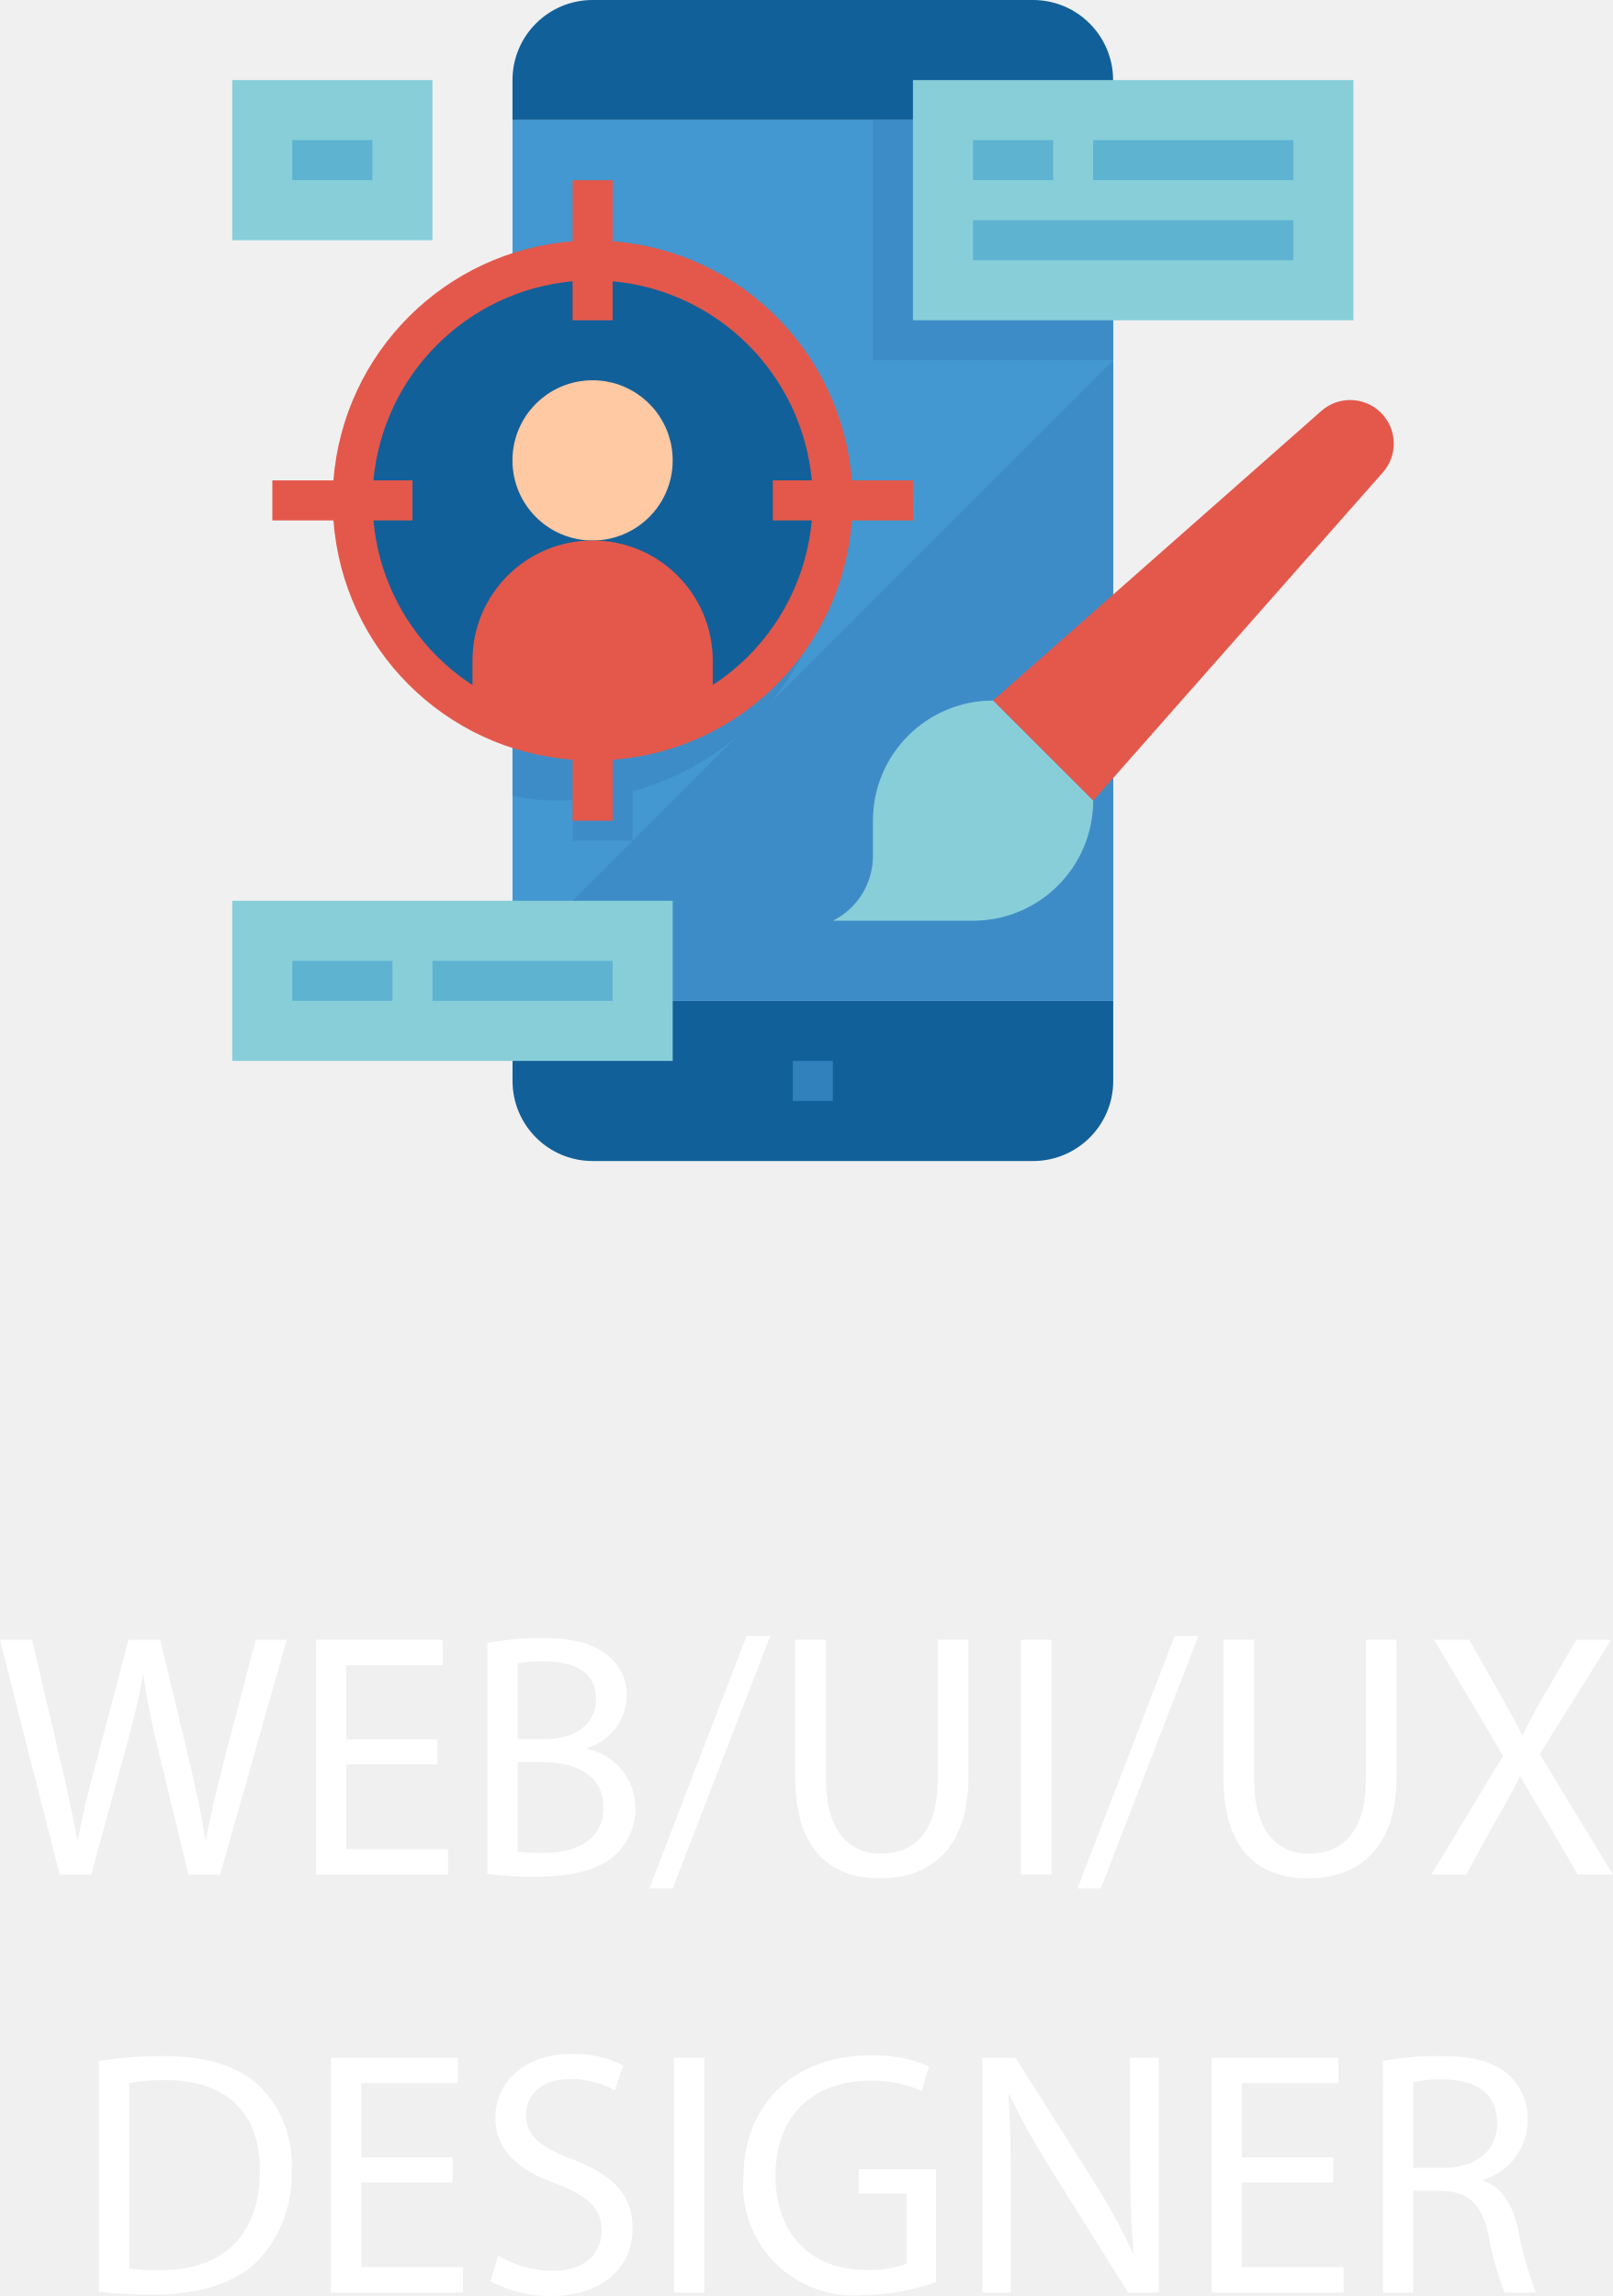
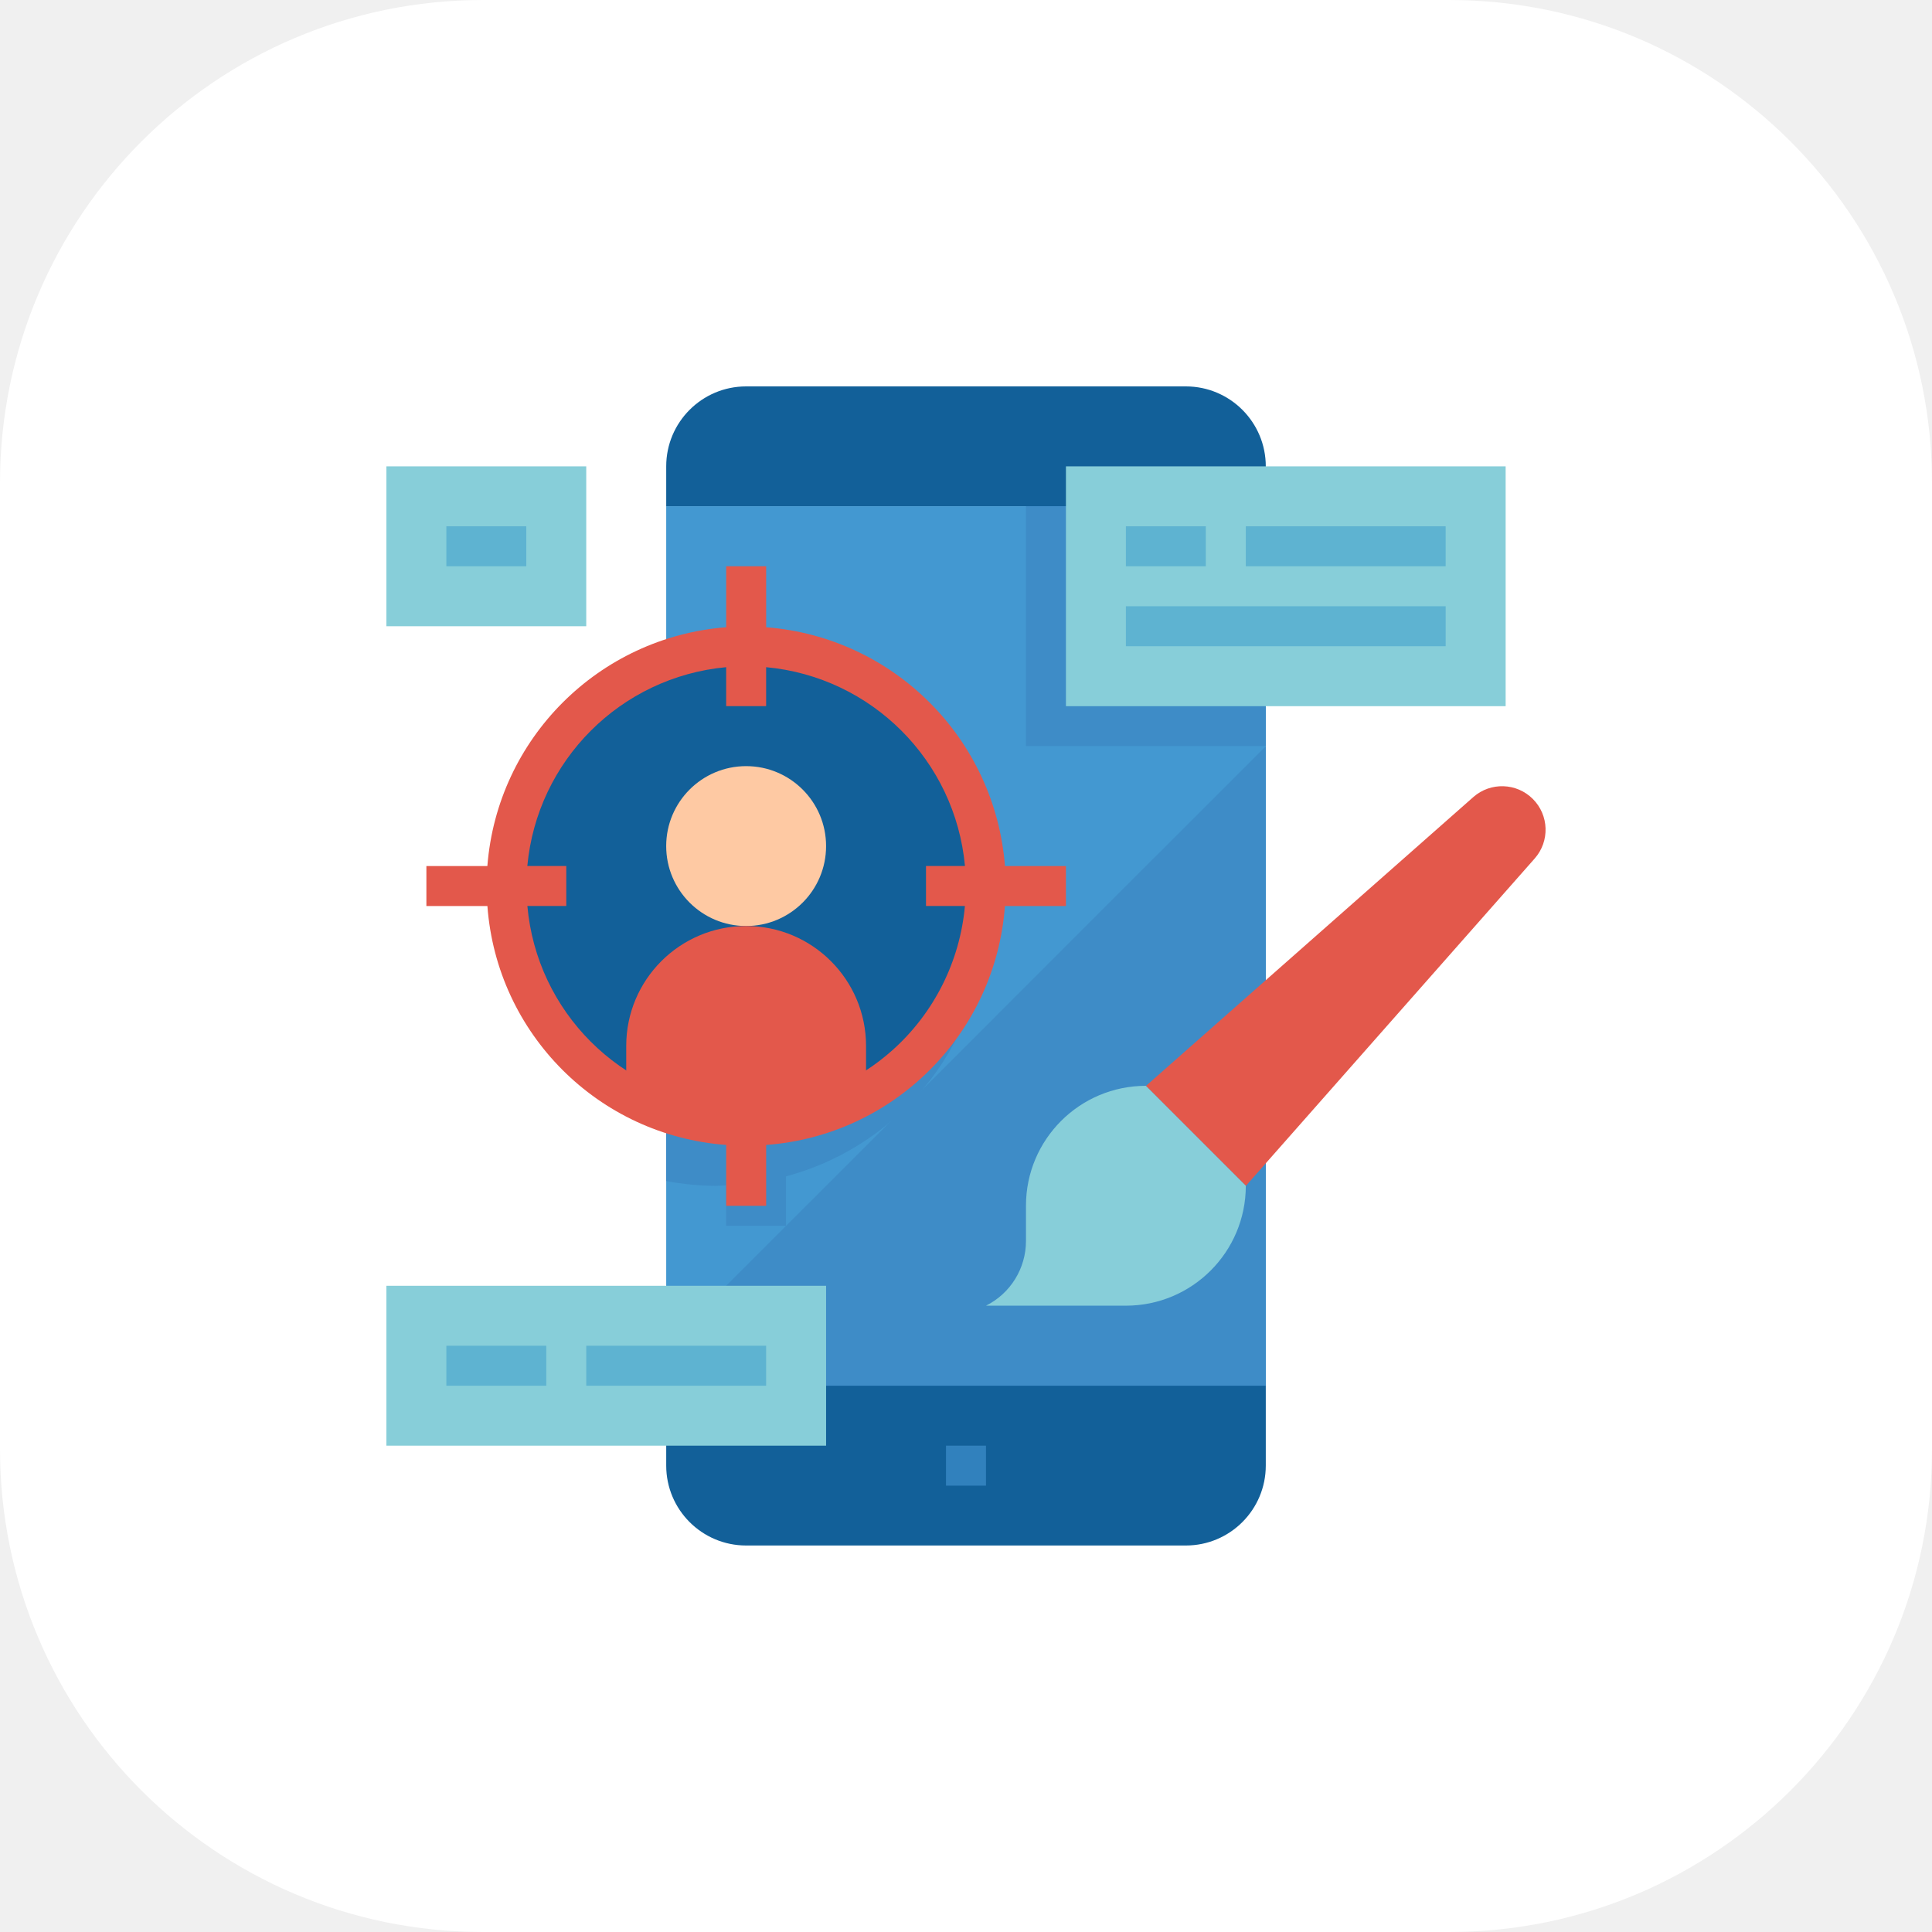
- <svg xmlns="http://www.w3.org/2000/svg" id="Component_11_1" data-name="Component 11 – 1" width="138.898" height="197.762" viewBox="0 0 138.898 197.762">
-   <g id="Group_139" data-name="Group 139" transform="translate(-3169.726 -3968.26)">
-     <g id="Group_138" data-name="Group 138">
-       <path id="Path_433" data-name="Path 433" d="M3174.856,4129.722l-5.13-20.219h2.76l2.4,10.23c.6,2.52,1.139,5.039,1.5,6.989h.06c.329-2.01.959-4.41,1.65-7.019l2.7-10.2h2.729l2.46,10.259c.57,2.4,1.11,4.8,1.41,6.93h.06c.42-2.22.99-4.47,1.62-6.989l2.67-10.2h2.67l-5.731,20.219h-2.729l-2.55-10.529a60.909,60.909,0,0,1-1.32-6.6h-.06a63.079,63.079,0,0,1-1.559,6.6l-2.881,10.529Z" fill="#fff" />
-       <path id="Path_434" data-name="Path 434" d="M3207.406,4120.243h-7.859v7.29h8.759v2.189h-11.37V4109.5h10.92v2.19h-8.309v6.39h7.859Z" fill="#fff" />
-       <path id="Path_435" data-name="Path 435" d="M3211.7,4109.773a25.323,25.323,0,0,1,4.771-.42c2.609,0,4.289.45,5.548,1.47a4.237,4.237,0,0,1,1.68,3.57,4.8,4.8,0,0,1-3.42,4.44v.06a5.21,5.21,0,0,1,4.17,5.069,5.449,5.449,0,0,1-1.709,4.05c-1.41,1.29-3.69,1.89-6.99,1.89a30.709,30.709,0,0,1-4.05-.239Zm2.61,8.279h2.37c2.759,0,4.38-1.439,4.38-3.389,0-2.37-1.8-3.3-4.44-3.3a11.205,11.205,0,0,0-2.31.18Zm0,9.691a14,14,0,0,0,2.19.119c2.7,0,5.189-.989,5.189-3.93,0-2.76-2.369-3.9-5.218-3.9h-2.161Z" fill="#fff" />
-       <path id="Path_436" data-name="Path 436" d="M3225.646,4130.922l8.369-21.749h2.04l-8.4,21.749Z" fill="#fff" />
-       <path id="Path_437" data-name="Path 437" d="M3240.855,4109.5v11.969c0,4.531,2.01,6.45,4.71,6.45,3,0,4.92-1.98,4.92-6.45V4109.5h2.64v11.79c0,6.21-3.27,8.759-7.65,8.759-4.139,0-7.259-2.37-7.259-8.639V4109.5Z" fill="#fff" />
-       <path id="Path_438" data-name="Path 438" d="M3260.265,4109.5v20.219h-2.61V4109.5Z" fill="#fff" />
-       <path id="Path_439" data-name="Path 439" d="M3262.515,4130.922l8.37-21.749h2.04l-8.4,21.749Z" fill="#fff" />
-       <path id="Path_440" data-name="Path 440" d="M3277.724,4109.5v11.969c0,4.531,2.01,6.45,4.71,6.45,3,0,4.92-1.98,4.92-6.45V4109.5h2.64v11.79c0,6.21-3.27,8.759-7.649,8.759-4.14,0-7.26-2.37-7.26-8.639V4109.5Z" fill="#fff" />
-       <path id="Path_441" data-name="Path 441" d="M3305.594,4129.722l-2.58-4.469c-1.049-1.71-1.709-2.821-2.34-3.991h-.06c-.569,1.17-1.14,2.25-2.19,4.021l-2.43,4.439h-3l6.18-10.229-5.94-9.99h3.03l2.67,4.74c.75,1.32,1.32,2.34,1.861,3.42h.09c.569-1.2,1.08-2.13,1.83-3.42l2.759-4.74h3l-6.15,9.839,6.3,10.38Z" fill="#fff" />
-       <path id="Path_442" data-name="Path 442" d="M3178.246,4145.773a37.421,37.421,0,0,1,5.551-.42c3.75,0,6.42.87,8.189,2.52a9.312,9.312,0,0,1,2.85,7.259,10.7,10.7,0,0,1-2.91,7.861c-1.89,1.889-5.01,2.909-8.94,2.909a42.424,42.424,0,0,1-4.74-.239Zm2.61,17.879a16.472,16.472,0,0,0,2.64.15c5.58,0,8.609-3.12,8.609-8.58.032-4.769-2.67-7.8-8.189-7.8a14.845,14.845,0,0,0-3.06.27Z" fill="#fff" />
-       <path id="Path_443" data-name="Path 443" d="M3208.7,4156.243h-7.859v7.29h8.76v2.189h-11.37V4145.5h10.919v2.19h-8.309v6.39h7.859Z" fill="#fff" />
-       <path id="Path_444" data-name="Path 444" d="M3212.626,4162.543a9.256,9.256,0,0,0,4.679,1.319c2.67,0,4.23-1.409,4.23-3.449,0-1.891-1.08-2.97-3.81-4.021-3.3-1.17-5.339-2.88-5.339-5.729,0-3.15,2.61-5.49,6.54-5.49a9.176,9.176,0,0,1,4.469.99l-.719,2.13a8.059,8.059,0,0,0-3.84-.96c-2.76,0-3.811,1.65-3.811,3.03,0,1.89,1.231,2.82,4.021,3.9,3.42,1.321,5.159,2.971,5.159,5.941,0,3.12-2.31,5.819-7.079,5.819a10.436,10.436,0,0,1-5.16-1.29Z" fill="#fff" />
-       <path id="Path_445" data-name="Path 445" d="M3230.386,4145.5v20.219h-2.611V4145.5Z" fill="#fff" />
-       <path id="Path_446" data-name="Path 446" d="M3250.336,4164.822a18.805,18.805,0,0,1-6.211,1.11,9.5,9.5,0,0,1-10.379-10.2c.029-6.03,4.17-10.439,10.949-10.439a12.506,12.506,0,0,1,5.04.929l-.63,2.13a10.476,10.476,0,0,0-4.469-.87c-4.92,0-8.13,3.06-8.13,8.13,0,5.13,3.09,8.159,7.8,8.159a8.489,8.489,0,0,0,3.48-.54V4157.2h-4.109v-2.1h6.66Z" fill="#fff" />
-       <path id="Path_447" data-name="Path 447" d="M3254.326,4165.722V4145.5h2.85l6.479,10.23a57.163,57.163,0,0,1,3.63,6.569l.061-.03c-.241-2.7-.3-5.159-.3-8.31V4145.5h2.461v20.219h-2.641l-6.42-10.26a63.876,63.876,0,0,1-3.779-6.75l-.09.031c.149,2.55.209,4.98.209,8.34v8.639Z" fill="#fff" />
-       <path id="Path_448" data-name="Path 448" d="M3284.535,4156.243h-7.859v7.29h8.759v2.189h-11.37V4145.5h10.92v2.19h-8.309v6.39h7.859Z" fill="#fff" />
-       <path id="Path_449" data-name="Path 449" d="M3288.824,4145.773a27.193,27.193,0,0,1,5.01-.42c2.791,0,4.59.51,5.85,1.65a5.035,5.035,0,0,1,1.59,3.839,5.31,5.31,0,0,1-3.809,5.161v.089c1.559.54,2.49,1.981,2.969,4.08a32.162,32.162,0,0,0,1.56,5.55h-2.7a26.153,26.153,0,0,1-1.351-4.83c-.6-2.79-1.68-3.84-4.05-3.93h-2.46v8.76h-2.61Zm2.61,9.21h2.67c2.79,0,4.56-1.53,4.56-3.84,0-2.61-1.89-3.75-4.65-3.78a10.732,10.732,0,0,0-2.58.24Z" fill="#fff" />
+ <svg xmlns="http://www.w3.org/2000/svg" id="experienceWeb" width="100" height="100" viewBox="0 0 100 100">
+   <g id="Group_485" data-name="Group 485" transform="translate(-933 -3263)">
+     <g id="Group_483" data-name="Group 483" transform="translate(394 124)">
+       <g id="Group_477" data-name="Group 477" transform="translate(209 -15)">
+         <g id="Group_472" data-name="Group 472" transform="translate(-61 343)">
+           <g id="Group_446" data-name="Group 446" transform="translate(265 -3530)">
+             <rect id="Rectangle_75" data-name="Rectangle 75" width="100" height="100" rx="25" transform="translate(126 6341)" fill="#fff" />
+           </g>
+         </g>
+       </g>
    </g>
-   </g>
-   <g id="Group_141" data-name="Group 141" transform="translate(-3180.079 -3968.26)">
-     <path id="Path_450" data-name="Path 450" d="M3269.044,3968.26h-37.931a6.9,6.9,0,0,0-6.9,6.9v3.448h51.724v-3.448A6.9,6.9,0,0,0,3269.044,3968.26Z" fill="#126099" />
-     <path id="Path_451" data-name="Path 451" d="M3224.217,4061.363a6.9,6.9,0,0,0,6.9,6.9h37.931a6.9,6.9,0,0,0,6.9-6.9v-6.9h-51.724Z" fill="#126099" />
-     <path id="Path_452" data-name="Path 452" d="M3224.217,3978.6h51.724v75.862h-51.724Z" fill="#4398d1" />
-     <path id="Path_453" data-name="Path 453" d="M3251.8,4013.95a23.214,23.214,0,0,0-27.586-22.86v45.72a23.367,23.367,0,0,0,4.31.415c.291,0,.574-.032.862-.042v3.491h5.172v-4.268A23.263,23.263,0,0,0,3251.8,4013.95Z" fill="#3e8cc7" />
-     <path id="Path_454" data-name="Path 454" d="M3224.217,4051.019v3.448h51.724v-55.173Z" fill="#3e8cc7" />
-     <path id="Path_455" data-name="Path 455" d="M3248.354,4059.639h3.449v3.449h-3.449Z" fill="#3181bd" />
-     <path id="Path_456" data-name="Path 456" d="M3251.8,4011.363a20.617,20.617,0,1,1-6.039-14.651A20.69,20.69,0,0,1,3251.8,4011.363Z" fill="#126099" />
-     <path id="Path_457" data-name="Path 457" d="M3238.01,4007.915a6.9,6.9,0,1,1-6.9-6.9A6.9,6.9,0,0,1,3238.01,4007.915Z" fill="#fec9a3" />
-     <path id="Path_458" data-name="Path 458" d="M3265.6,4028.6l28.246-24.923a3.753,3.753,0,0,1,5.3,5.3l-24.922,28.246Z" fill="#e3584b" />
-     <path id="Path_459" data-name="Path 459" d="M3265.6,4028.6a10.346,10.346,0,0,0-10.345,10.345v3.041a6.237,6.237,0,0,1-3.448,5.579h12.069a10.346,10.346,0,0,0,10.345-10.345Z" fill="#87ced9" />
-     <path id="Path_460" data-name="Path 460" d="M3200.079,4045.846h37.931v13.793h-37.931Z" fill="#87ced9" />
-     <path id="Path_461" data-name="Path 461" d="M3205.251,4051.019h8.621v3.448h-8.621Z" fill="#5eb3d1" />
-     <path id="Path_462" data-name="Path 462" d="M3217.32,4051.019h15.517v3.448H3217.32Z" fill="#5eb3d1" />
-     <path id="Path_463" data-name="Path 463" d="M3200.079,3975.157h17.241v13.793h-17.241Z" fill="#87ced9" />
-     <path id="Path_464" data-name="Path 464" d="M3205.251,3980.329h6.9v3.448h-6.9Z" fill="#5eb3d1" />
-     <path id="Path_465" data-name="Path 465" d="M3231.113,4014.812a10.345,10.345,0,0,0-10.345,10.345v4.119a20.655,20.655,0,0,0,20.69,0v-4.119A10.346,10.346,0,0,0,3231.113,4014.812Z" fill="#e3584b" />
-     <path id="Path_466" data-name="Path 466" d="M3258.7,4009.639h-5.26a22.415,22.415,0,0,0-20.6-20.6v-5.26h-3.448v5.26a22.416,22.416,0,0,0-20.6,20.6h-5.26v3.449h5.264a22.314,22.314,0,0,0,20.6,20.61v5.252h3.448V4033.7a22.313,22.313,0,0,0,20.6-20.61h5.264Zm-14.943,15.863a18.881,18.881,0,0,1-10.919,4.748v-3.369h-3.448v3.369a18.914,18.914,0,0,1-17.15-17.162h3.357v-3.449h-3.361a18.985,18.985,0,0,1,17.154-17.154v3.361h3.448v-3.361a18.985,18.985,0,0,1,17.154,17.154h-3.361v3.449h3.357a18.975,18.975,0,0,1-6.231,12.422Z" fill="#e3584b" />
-     <path id="Path_467" data-name="Path 467" d="M3255.251,3978.6h20.69v20.689h-20.69Z" fill="#3e8cc7" />
-     <path id="Path_468" data-name="Path 468" d="M3258.7,3975.157h37.931v20.689H3258.7Z" fill="#87ced9" />
-     <g id="Group_140" data-name="Group 140">
-       <path id="Path_469" data-name="Path 469" d="M3263.872,3980.329h6.9v3.448h-6.9Z" fill="#5eb3d1" />
-       <path id="Path_470" data-name="Path 470" d="M3274.217,3980.329h17.241v3.448h-17.241Z" fill="#5eb3d1" />
-       <path id="Path_471" data-name="Path 471" d="M3263.872,3987.225h27.586v3.449h-27.586Z" fill="#5eb3d1" />
+     <g id="Group_484" data-name="Group 484" transform="translate(-2247.079 -685.26)">
+       <path id="Path_450" data-name="Path 450" d="M3251.113,3968.26h-22.759a4.138,4.138,0,0,0-4.137,4.138v2.069h31.034V3972.4A4.138,4.138,0,0,0,3251.113,3968.26Z" transform="translate(-9.655 0)" fill="#126099" />
+       <path id="Path_451" data-name="Path 451" d="M3224.217,4058.6a4.137,4.137,0,0,0,4.137,4.138h22.759a4.138,4.138,0,0,0,4.138-4.138v-4.137h-31.034Z" transform="translate(-9.655 -34.483)" fill="#126099" />
+       <path id="Path_452" data-name="Path 452" d="M3224.217,3978.6h31.034v45.517h-31.034Z" transform="translate(-9.655 -4.138)" fill="#4398d1" />
+       <path id="Path_453" data-name="Path 453" d="M3240.768,4004.639a13.929,13.929,0,0,0-16.552-13.716v27.432a14,14,0,0,0,2.586.249c.175,0,.344-.019.517-.025v2.095h3.1v-2.561A13.958,13.958,0,0,0,3240.768,4004.639Z" transform="translate(-9.655 -8.965)" fill="#3e8cc7" />
+       <path id="Path_454" data-name="Path 454" d="M3224.217,4030.329v2.069h31.034v-33.1Z" transform="translate(-9.655 -12.414)" fill="#3e8cc7" />
+       <path id="Path_455" data-name="Path 455" d="M3248.354,4059.639h2.069v2.069h-2.069Z" transform="translate(-19.31 -36.551)" fill="#3181bd" />
+       <path id="Path_456" data-name="Path 456" d="M3235.25,4003.087a12.369,12.369,0,1,1-3.623-8.791A12.414,12.414,0,0,1,3235.25,4003.087Z" transform="translate(-4.137 -8.966)" fill="#126099" />
+       <path id="Path_457" data-name="Path 457" d="M3232.492,4005.157a4.138,4.138,0,1,1-4.138-4.138A4.138,4.138,0,0,1,3232.492,4005.157Z" transform="translate(-9.655 -13.104)" fill="#fec9a3" />
+       <path id="Path_458" data-name="Path 458" d="M3265.6,4018.26l16.948-14.954a2.252,2.252,0,0,1,3.178,3.178l-14.953,16.948Z" transform="translate(-26.207 -13.793)" fill="#e3584b" />
+       <path id="Path_459" data-name="Path 459" d="M3260.079,4028.6a6.207,6.207,0,0,0-6.207,6.207v1.825a3.743,3.743,0,0,1-2.069,3.348h7.241a6.208,6.208,0,0,0,6.207-6.207Z" transform="translate(-20.689 -24.138)" fill="#87ced9" />
+       <path id="Path_460" data-name="Path 460" d="M3200.079,4045.846h22.759v8.276h-22.759Z" transform="translate(0 -31.034)" fill="#87ced9" />
+       <path id="Path_461" data-name="Path 461" d="M3205.251,4051.019h5.173v2.069h-5.173Z" transform="translate(-2.069 -33.103)" fill="#5eb3d1" />
+       <path id="Path_462" data-name="Path 462" d="M3217.32,4051.019h9.31v2.069h-9.31Z" transform="translate(-6.896 -33.103)" fill="#5eb3d1" />
+       <path id="Path_463" data-name="Path 463" d="M3200.079,3975.157h10.344v8.276h-10.344Z" transform="translate(0 -2.759)" fill="#87ced9" />
+       <path id="Path_464" data-name="Path 464" d="M3205.251,3980.329h4.138v2.069h-4.138Z" transform="translate(-2.069 -4.828)" fill="#5eb3d1" />
+       <path id="Path_465" data-name="Path 465" d="M3226.975,4014.812a6.207,6.207,0,0,0-6.207,6.207v2.471a12.393,12.393,0,0,0,12.414,0v-2.471A6.207,6.207,0,0,0,3226.975,4014.812Z" transform="translate(-8.276 -18.621)" fill="#e3584b" />
+       <path id="Path_466" data-name="Path 466" d="M3236.631,3999.294h-3.156a13.449,13.449,0,0,0-12.361-12.361v-3.156h-2.069v3.156a13.45,13.45,0,0,0-12.361,12.361h-3.156v2.069h3.158a13.388,13.388,0,0,0,12.359,12.366v3.151h2.069v-3.151a13.388,13.388,0,0,0,12.359-12.366h3.158Zm-8.966,9.518a11.33,11.33,0,0,1-6.551,2.849v-2.021h-2.069v2.021a11.348,11.348,0,0,1-10.29-10.3h2.014v-2.069h-2.017A11.391,11.391,0,0,1,3219.044,3989v2.017h2.069V3989a11.391,11.391,0,0,1,10.292,10.292h-2.017v2.069h2.014a11.381,11.381,0,0,1-3.739,7.453Z" transform="translate(-1.379 -6.207)" fill="#e3584b" />
+       <path id="Path_467" data-name="Path 467" d="M3255.251,3978.6h12.414v12.414h-12.414Z" transform="translate(-22.069 -4.138)" fill="#3e8cc7" />
+       <path id="Path_468" data-name="Path 468" d="M3258.7,3975.157h22.759v12.414H3258.7Z" transform="translate(-23.448 -2.759)" fill="#87ced9" />
+       <g id="Group_140" data-name="Group 140" transform="translate(3238.355 3975.501)">
+         <path id="Path_469" data-name="Path 469" d="M3263.872,3980.329h4.137v2.069h-4.137Z" transform="translate(-3263.872 -3980.329)" fill="#5eb3d1" />
+         <path id="Path_470" data-name="Path 470" d="M3274.217,3980.329h10.344v2.069h-10.344Z" transform="translate(-3268.01 -3980.329)" fill="#5eb3d1" />
+         <path id="Path_471" data-name="Path 471" d="M3263.872,3987.225h16.552v2.069h-16.552Z" transform="translate(-3263.872 -3983.087)" fill="#5eb3d1" />
+       </g>
    </g>
  </g>
</svg>
